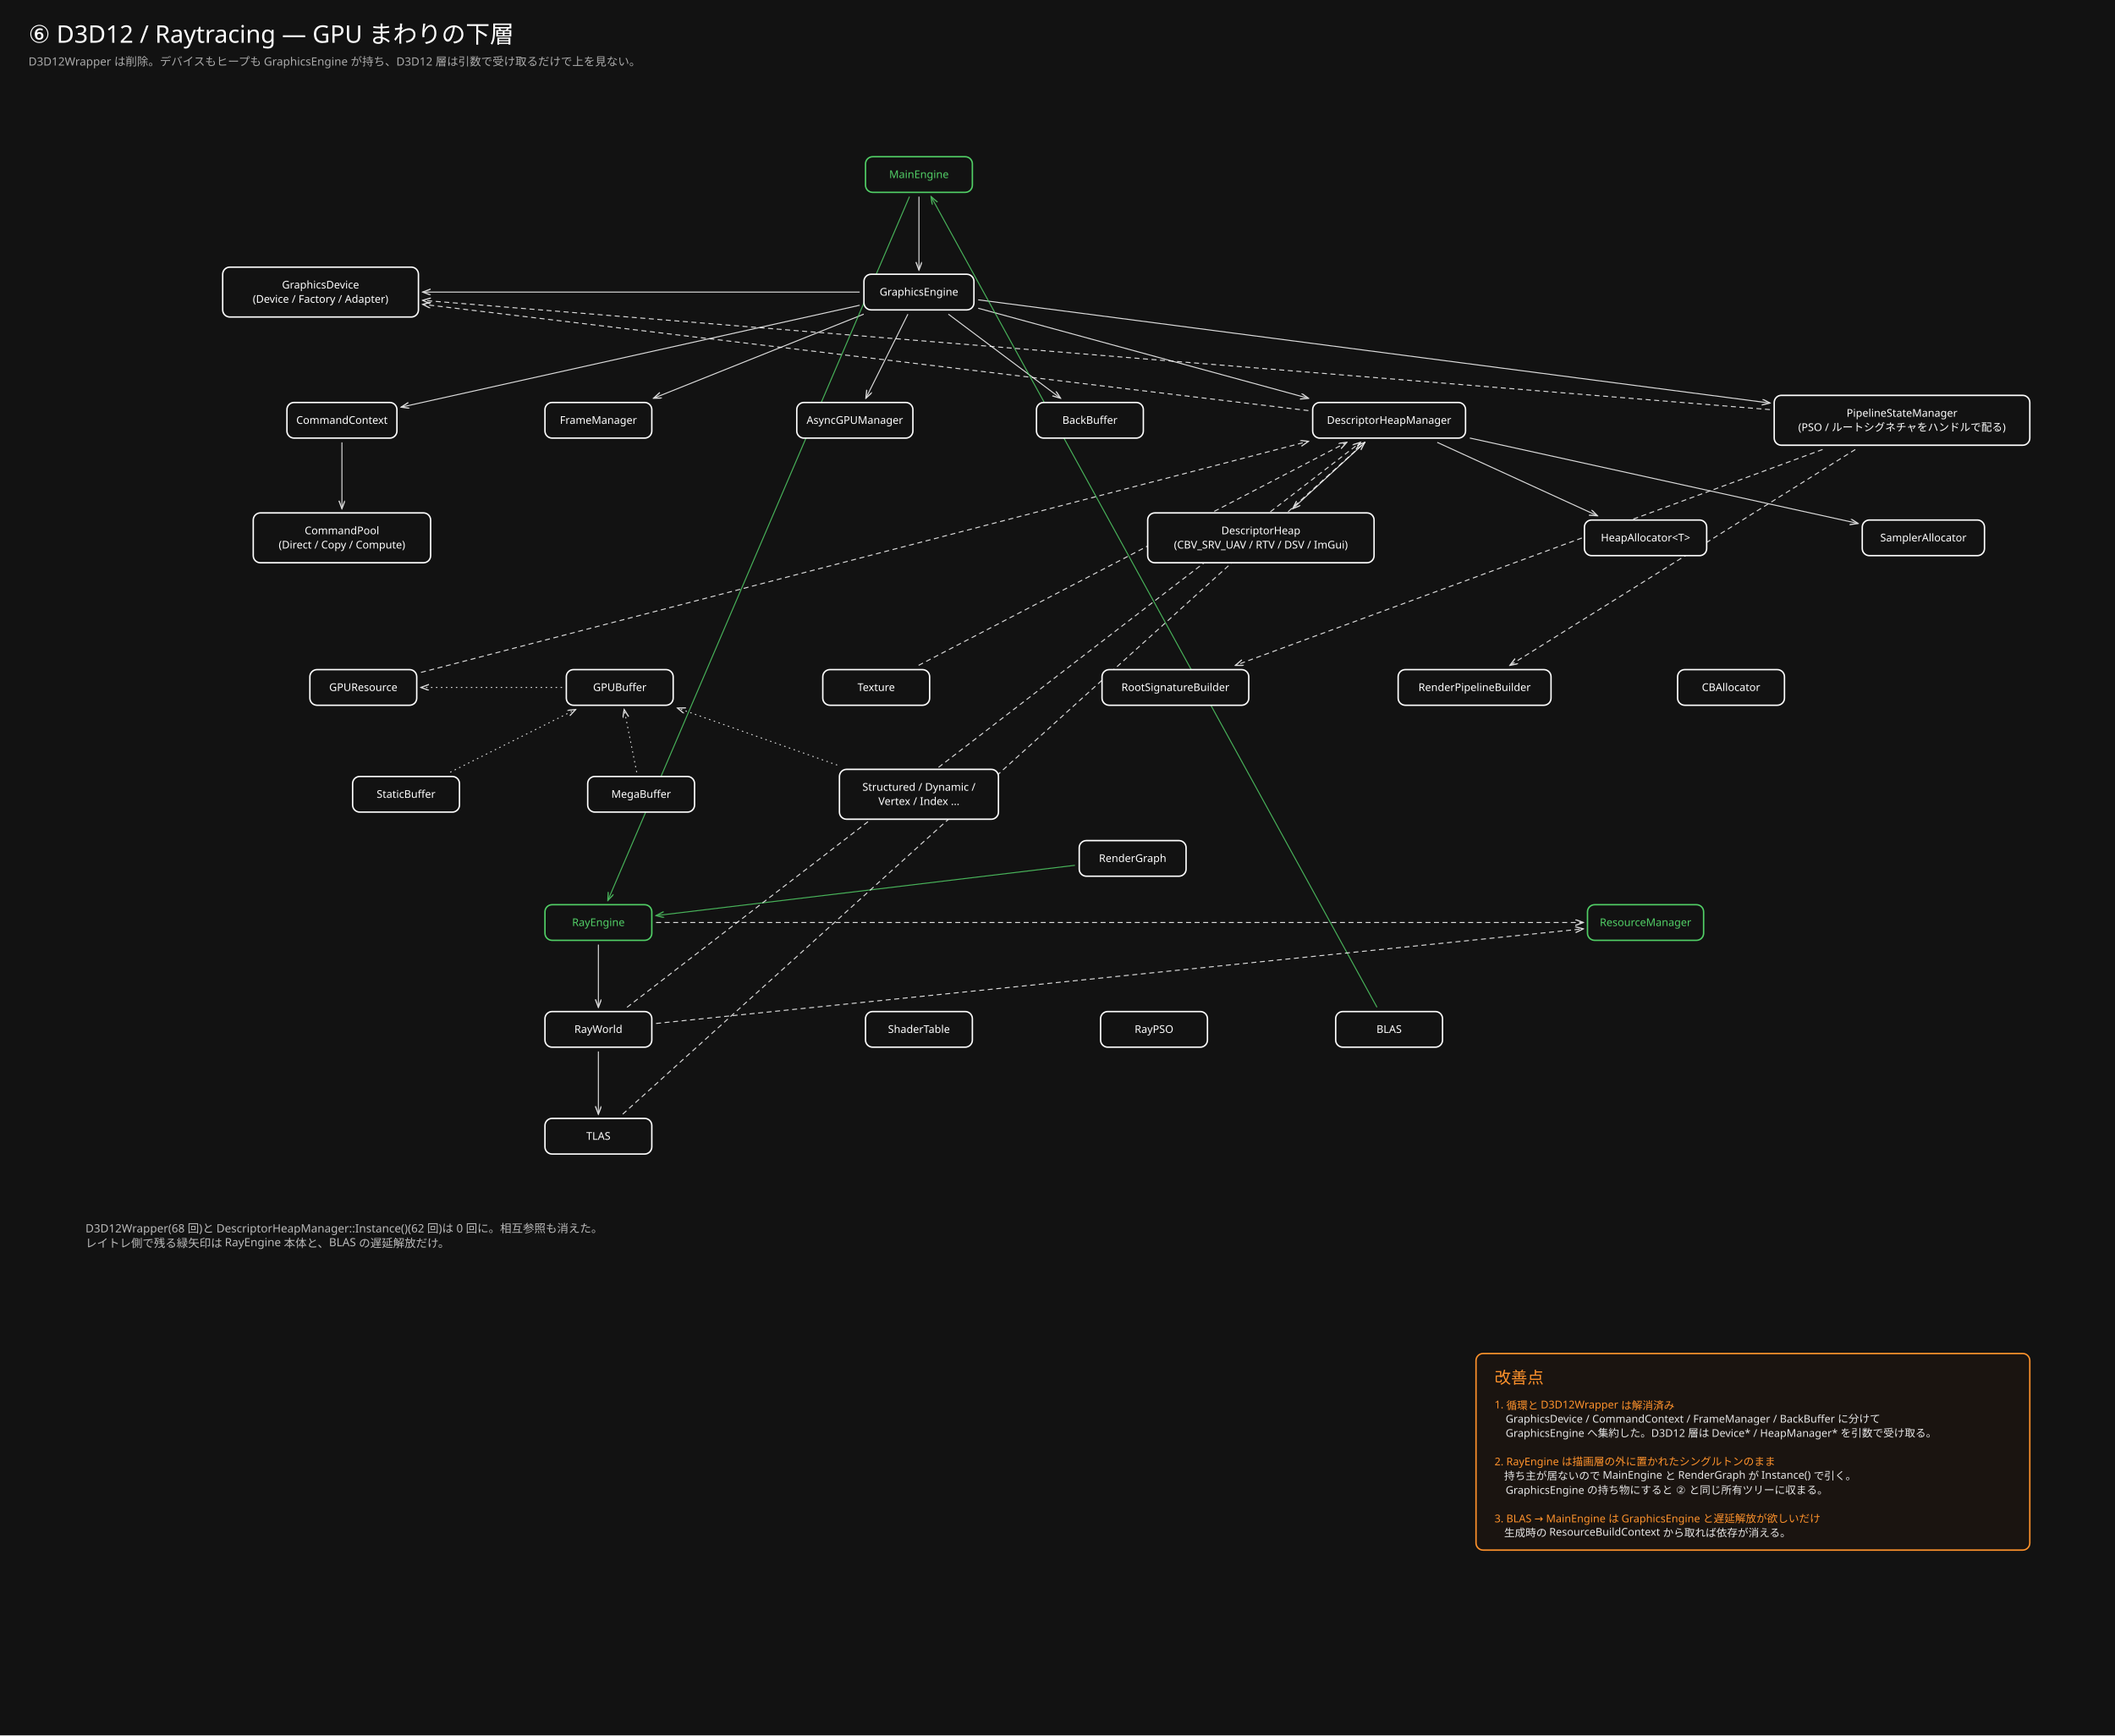
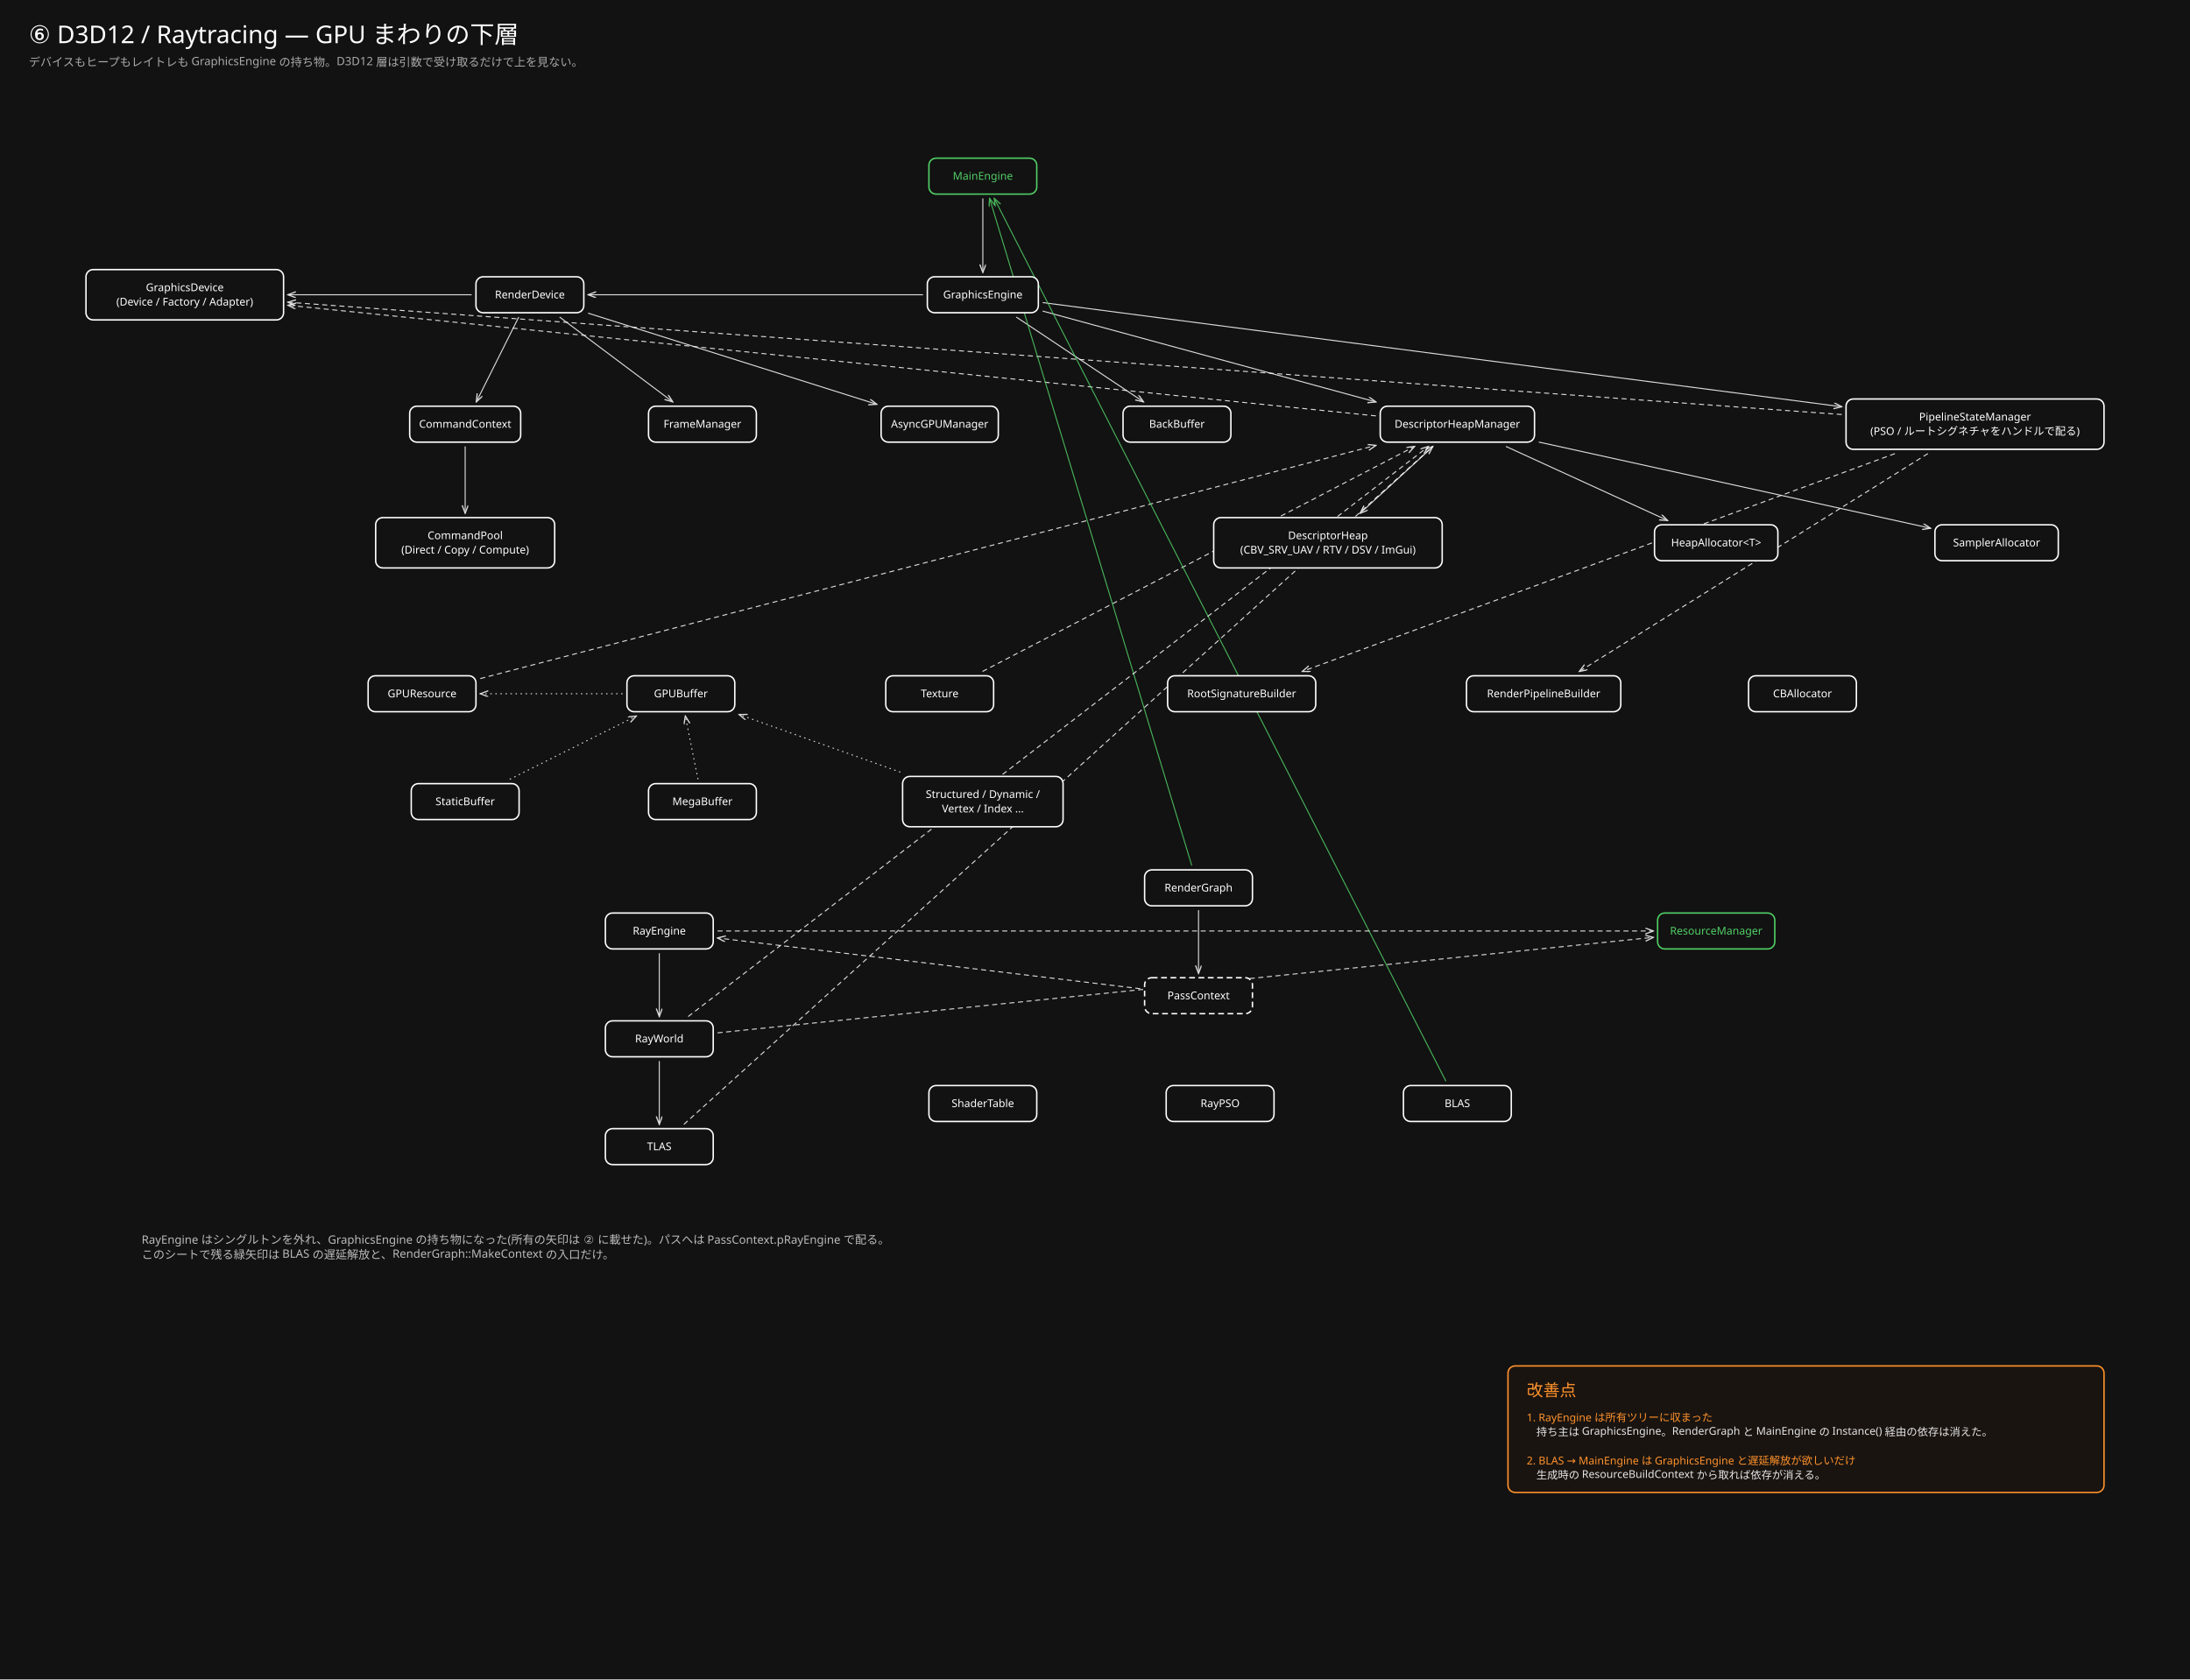
- <svg xmlns="http://www.w3.org/2000/svg" viewBox="-390 -245 2969 2436" width="2400">
-   <rect x="-390" y="-245" width="2969" height="2436" fill="#121212" />
+ <svg xmlns="http://www.w3.org/2000/svg" viewBox="-467 -245 3046 2336" width="2400">
+   <rect x="-467" y="-245" width="3046" height="2336" fill="#121212" />
  <defs>
    <marker id="aw" markerWidth="9" markerHeight="9" refX="8" refY="3" orient="auto">
      <path d="M0,0 L8,3 L0,6" fill="none" stroke="#ffffff" stroke-width="1.2" />
    </marker>
    <marker id="ag" markerWidth="9" markerHeight="9" refX="8" refY="3" orient="auto">
      <path d="M0,0 L8,3 L0,6" fill="none" stroke="#51cf66" stroke-width="1.2" />
    </marker>
  </defs>
-   <text x="-350" y="-185" fill="#fff" font-size="34" font-family="sans-serif">⑥ D3D12 / Raytracing — GPU まわりの下層</text>
-   <text x="-350" y="-153" fill="#aaa" font-size="16" font-family="sans-serif">D3D12Wrapper は削除。デバイスもヒープも GraphicsEngine が持ち、D3D12 層は引数で受け取るだけで上を見ない。</text>
+   <text x="-427" y="-185" fill="#fff" font-size="34" font-family="sans-serif">⑥ D3D12 / Raytracing — GPU まわりの下層</text>
+   <text x="-427" y="-153" fill="#aaa" font-size="16" font-family="sans-serif">デバイスもヒープもレイトレも GraphicsEngine の持ち物。D3D12 層は引数で受け取るだけで上を見ない。</text>
  <line x1="900.0" y1="31.0" x2="900.0" y2="134.0" stroke="#ffffff" stroke-width="1.4" opacity="0.85" marker-end="url(#aw)" />
-   <line x1="816.8" y1="165.0" x2="203.4" y2="165.0" stroke="#ffffff" stroke-width="1.4" opacity="0.85" marker-end="url(#aw)" />
-   <line x1="816.8" y1="183.5" x2="173.2" y2="326.5" stroke="#ffffff" stroke-width="1.4" opacity="0.85" marker-end="url(#aw)" />
-   <line x1="822.5" y1="196.0" x2="527.5" y2="314.0" stroke="#ffffff" stroke-width="1.4" opacity="0.85" marker-end="url(#aw)" />
-   <line x1="884.5" y1="196.0" x2="825.5" y2="314.0" stroke="#ffffff" stroke-width="1.4" opacity="0.85" marker-end="url(#aw)" />
-   <line x1="941.3" y1="196.0" x2="1098.7" y2="314.0" stroke="#ffffff" stroke-width="1.4" opacity="0.85" marker-end="url(#aw)" />
+   <line x1="816.8" y1="165.0" x2="351.0" y2="165.0" stroke="#ffffff" stroke-width="1.4" opacity="0.85" marker-end="url(#aw)" />
+   <line x1="946.5" y1="196.0" x2="1123.5" y2="314.0" stroke="#ffffff" stroke-width="1.4" opacity="0.85" marker-end="url(#aw)" />
  <line x1="983.2" y1="187.7" x2="1446.7" y2="314.1" stroke="#ffffff" stroke-width="1.4" opacity="0.85" marker-end="url(#aw)" />
  <line x1="983.2" y1="175.9" x2="2094.6" y2="320.8" stroke="#ffffff" stroke-width="1.4" opacity="0.85" marker-end="url(#aw)" />
-   <line x1="90.0" y1="376.0" x2="90.0" y2="469.0" stroke="#ffffff" stroke-width="1.4" opacity="0.85" marker-end="url(#aw)" />
+   <line x1="189.0" y1="165.0" x2="-66.6" y2="165.0" stroke="#ffffff" stroke-width="1.4" opacity="0.85" marker-end="url(#aw)" />
+   <line x1="254.5" y1="196.0" x2="195.5" y2="314.0" stroke="#ffffff" stroke-width="1.4" opacity="0.85" marker-end="url(#aw)" />
+   <line x1="311.3" y1="196.0" x2="468.7" y2="314.0" stroke="#ffffff" stroke-width="1.4" opacity="0.85" marker-end="url(#aw)" />
+   <line x1="351.0" y1="190.6" x2="752.5" y2="317.4" stroke="#ffffff" stroke-width="1.4" opacity="0.85" marker-end="url(#aw)" />
+   <line x1="180.0" y1="376.0" x2="180.0" y2="469.0" stroke="#ffffff" stroke-width="1.4" opacity="0.85" marker-end="url(#aw)" />
  <line x1="1526.2" y1="376.0" x2="1424.7" y2="469.0" stroke="#ffffff" stroke-width="1.4" opacity="0.85" marker-end="url(#aw)" />
  <line x1="1627.6" y1="376.0" x2="1852.4" y2="479.0" stroke="#ffffff" stroke-width="1.4" opacity="0.85" marker-end="url(#aw)" />
  <line x1="1673.3" y1="369.9" x2="2218.2" y2="489.8" stroke="#ffffff" stroke-width="1.4" opacity="0.85" marker-end="url(#aw)" />
  <line x1="399.0" y1="720.0" x2="201.0" y2="720.0" stroke="#ffffff" stroke-width="1.4" opacity="0.85" stroke-dasharray="2 5" marker-end="url(#aw)" />
  <line x1="242.0" y1="839.0" x2="418.0" y2="751.0" stroke="#ffffff" stroke-width="1.4" opacity="0.85" stroke-dasharray="2 5" marker-end="url(#aw)" />
  <line x1="503.8" y1="839.0" x2="486.2" y2="751.0" stroke="#ffffff" stroke-width="1.4" opacity="0.85" stroke-dasharray="2 5" marker-end="url(#aw)" />
  <line x1="785.2" y1="829.0" x2="561.0" y2="748.9" stroke="#ffffff" stroke-width="1.4" opacity="0.85" stroke-dasharray="2 5" marker-end="url(#aw)" />
  <line x1="201.0" y1="698.9" x2="1446.7" y2="374.5" stroke="#ffffff" stroke-width="1.4" opacity="0.85" stroke-dasharray="7 5" marker-end="url(#aw)" />
  <line x1="899.5" y1="689.0" x2="1500.5" y2="376.0" stroke="#ffffff" stroke-width="1.4" opacity="0.85" stroke-dasharray="7 5" marker-end="url(#aw)" />
-   <line x1="1446.7" y1="331.4" x2="203.4" y2="182.2" stroke="#ffffff" stroke-width="1.4" opacity="0.85" stroke-dasharray="7 5" marker-end="url(#aw)" />
-   <line x1="2094.6" y1="330.0" x2="203.4" y2="176.6" stroke="#ffffff" stroke-width="1.4" opacity="0.85" stroke-dasharray="7 5" marker-end="url(#aw)" />
+   <line x1="1446.7" y1="333.5" x2="-66.6" y2="179.6" stroke="#ffffff" stroke-width="1.4" opacity="0.85" stroke-dasharray="7 5" marker-end="url(#aw)" />
+   <line x1="2094.6" y1="331.6" x2="-66.6" y2="175.4" stroke="#ffffff" stroke-width="1.4" opacity="0.85" stroke-dasharray="7 5" marker-end="url(#aw)" />
  <line x1="2168.5" y1="386.0" x2="1344.3" y2="689.0" stroke="#ffffff" stroke-width="1.4" opacity="0.85" stroke-dasharray="7 5" marker-end="url(#aw)" />
  <line x1="2214.4" y1="386.0" x2="1729.6" y2="689.0" stroke="#ffffff" stroke-width="1.4" opacity="0.85" stroke-dasharray="7 5" marker-end="url(#aw)" />
-   <line x1="886.7" y1="31.0" x2="463.3" y2="1019.0" stroke="#51cf66" stroke-width="1.4" opacity="0.85" marker-end="url(#ag)" />
-   <line x1="1119.0" y1="969.7" x2="531.0" y2="1040.3" stroke="#51cf66" stroke-width="1.4" opacity="0.85" marker-end="url(#ag)" />
-   <line x1="1543.0" y1="1169.0" x2="917.0" y2="31.0" stroke="#51cf66" stroke-width="1.4" opacity="0.85" marker-end="url(#ag)" />
+   <line x1="1200.0" y1="1021.0" x2="1200.0" y2="1109.0" stroke="#ffffff" stroke-width="1.4" opacity="0.85" marker-end="url(#aw)" />
+   <line x1="1119.0" y1="1130.3" x2="531.0" y2="1059.7" stroke="#ffffff" stroke-width="1.4" opacity="0.85" stroke-dasharray="7 5" marker-end="url(#aw)" />
+   <line x1="1544.1" y1="1259.0" x2="915.9" y2="31.0" stroke="#51cf66" stroke-width="1.4" opacity="0.85" marker-end="url(#ag)" />
+   <line x1="1190.6" y1="959.0" x2="909.4" y2="31.0" stroke="#51cf66" stroke-width="1.4" opacity="0.85" marker-end="url(#ag)" />
  <line x1="450.0" y1="1081.0" x2="450.0" y2="1169.0" stroke="#ffffff" stroke-width="1.4" opacity="0.85" marker-end="url(#aw)" />
  <line x1="450.0" y1="1231.0" x2="450.0" y2="1319.0" stroke="#ffffff" stroke-width="1.4" opacity="0.85" marker-end="url(#aw)" />
  <line x1="531.0" y1="1050.0" x2="1832.5" y2="1050.0" stroke="#ffffff" stroke-width="1.4" opacity="0.85" stroke-dasharray="7 5" marker-end="url(#aw)" />
  <line x1="531.0" y1="1191.7" x2="1832.5" y2="1058.9" stroke="#ffffff" stroke-width="1.4" opacity="0.85" stroke-dasharray="7 5" marker-end="url(#aw)" />
  <line x1="490.2" y1="1169.0" x2="1519.8" y2="376.0" stroke="#ffffff" stroke-width="1.4" opacity="0.85" stroke-dasharray="7 5" marker-end="url(#aw)" />
  <line x1="484.2" y1="1319.0" x2="1525.8" y2="376.0" stroke="#ffffff" stroke-width="1.4" opacity="0.85" stroke-dasharray="7 5" marker-end="url(#aw)" />
  <rect x="825.0" y="-25.0" width="150.0" height="50.0" rx="10" fill="#121212" stroke="#51cf66" stroke-width="2" />
  <text x="900.0" y="5.0" fill="#51cf66" font-size="15" font-family="sans-serif" text-anchor="middle">MainEngine</text>
  <rect x="822.8" y="140.0" width="154.4" height="50.0" rx="10" fill="#121212" stroke="#ffffff" stroke-width="2" />
  <text x="900.0" y="170.0" fill="#ffffff" font-size="15" font-family="sans-serif" text-anchor="middle">GraphicsEngine</text>
-   <rect x="-77.4" y="130.0" width="274.8" height="70.0" rx="10" fill="#121212" stroke="#ffffff" stroke-width="2" />
-   <text x="60.0" y="160.0" fill="#ffffff" font-size="15" font-family="sans-serif" text-anchor="middle">GraphicsDevice</text>
-   <text x="60.0" y="180.0" fill="#ffffff" font-size="15" font-family="sans-serif" text-anchor="middle">(Device / Factory / Adapter)</text>
-   <rect x="12.8" y="320.0" width="154.4" height="50.0" rx="10" fill="#121212" stroke="#ffffff" stroke-width="2" />
-   <text x="90.0" y="350.0" fill="#ffffff" font-size="15" font-family="sans-serif" text-anchor="middle">CommandContext</text>
-   <rect x="375.0" y="320.0" width="150.0" height="50.0" rx="10" fill="#121212" stroke="#ffffff" stroke-width="2" />
-   <text x="450.0" y="350.0" fill="#ffffff" font-size="15" font-family="sans-serif" text-anchor="middle">FrameManager</text>
-   <rect x="728.5" y="320.0" width="163.0" height="50.0" rx="10" fill="#121212" stroke="#ffffff" stroke-width="2" />
-   <text x="810.0" y="350.0" fill="#ffffff" font-size="15" font-family="sans-serif" text-anchor="middle">AsyncGPUManager</text>
-   <rect x="1065.0" y="320.0" width="150.0" height="50.0" rx="10" fill="#121212" stroke="#ffffff" stroke-width="2" />
-   <text x="1140.0" y="350.0" fill="#ffffff" font-size="15" font-family="sans-serif" text-anchor="middle">BackBuffer</text>
+   <rect x="195.0" y="140.0" width="150.0" height="50.0" rx="10" fill="#121212" stroke="#ffffff" stroke-width="2" />
+   <text x="270.0" y="170.0" fill="#ffffff" font-size="15" font-family="sans-serif" text-anchor="middle">RenderDevice</text>
+   <rect x="-347.4" y="130.0" width="274.8" height="70.0" rx="10" fill="#121212" stroke="#ffffff" stroke-width="2" />
+   <text x="-210.0" y="160.0" fill="#ffffff" font-size="15" font-family="sans-serif" text-anchor="middle">GraphicsDevice</text>
+   <text x="-210.0" y="180.0" fill="#ffffff" font-size="15" font-family="sans-serif" text-anchor="middle">(Device / Factory / Adapter)</text>
+   <rect x="102.8" y="320.0" width="154.4" height="50.0" rx="10" fill="#121212" stroke="#ffffff" stroke-width="2" />
+   <text x="180.0" y="350.0" fill="#ffffff" font-size="15" font-family="sans-serif" text-anchor="middle">CommandContext</text>
+   <rect x="435.0" y="320.0" width="150.0" height="50.0" rx="10" fill="#121212" stroke="#ffffff" stroke-width="2" />
+   <text x="510.0" y="350.0" fill="#ffffff" font-size="15" font-family="sans-serif" text-anchor="middle">FrameManager</text>
+   <rect x="758.5" y="320.0" width="163.0" height="50.0" rx="10" fill="#121212" stroke="#ffffff" stroke-width="2" />
+   <text x="840.0" y="350.0" fill="#ffffff" font-size="15" font-family="sans-serif" text-anchor="middle">AsyncGPUManager</text>
+   <rect x="1095.0" y="320.0" width="150.0" height="50.0" rx="10" fill="#121212" stroke="#ffffff" stroke-width="2" />
+   <text x="1170.0" y="350.0" fill="#ffffff" font-size="15" font-family="sans-serif" text-anchor="middle">BackBuffer</text>
  <rect x="1452.7" y="320.0" width="214.6" height="50.0" rx="10" fill="#121212" stroke="#ffffff" stroke-width="2" />
  <text x="1560.0" y="350.0" fill="#ffffff" font-size="15" font-family="sans-serif" text-anchor="middle">DescriptorHeapManager</text>
  <rect x="2100.6" y="310.0" width="358.8" height="70.0" rx="10" fill="#121212" stroke="#ffffff" stroke-width="2" />
  <text x="2280.0" y="340.0" fill="#ffffff" font-size="15" font-family="sans-serif" text-anchor="middle">PipelineStateManager</text>
  <text x="2280.0" y="360.0" fill="#ffffff" font-size="15" font-family="sans-serif" text-anchor="middle">(PSO / ルートシグネチャをハンドルで配る)</text>
-   <rect x="-34.5" y="475.0" width="249.0" height="70.0" rx="10" fill="#121212" stroke="#ffffff" stroke-width="2" />
-   <text x="90.0" y="505.0" fill="#ffffff" font-size="15" font-family="sans-serif" text-anchor="middle">CommandPool</text>
-   <text x="90.0" y="525.0" fill="#ffffff" font-size="15" font-family="sans-serif" text-anchor="middle">(Direct / Copy / Compute)</text>
+   <rect x="55.5" y="475.0" width="249.0" height="70.0" rx="10" fill="#121212" stroke="#ffffff" stroke-width="2" />
+   <text x="180.0" y="505.0" fill="#ffffff" font-size="15" font-family="sans-serif" text-anchor="middle">CommandPool</text>
+   <text x="180.0" y="525.0" fill="#ffffff" font-size="15" font-family="sans-serif" text-anchor="middle">(Direct / Copy / Compute)</text>
  <rect x="1221.1" y="475.0" width="317.8" height="70.0" rx="10" fill="#121212" stroke="#ffffff" stroke-width="2" />
  <text x="1380.0" y="505.0" fill="#ffffff" font-size="15" font-family="sans-serif" text-anchor="middle">DescriptorHeap</text>
  <text x="1380.0" y="525.0" fill="#ffffff" font-size="15" font-family="sans-serif" text-anchor="middle">(CBV_SRV_UAV / RTV / DSV / ImGui)</text>
  <rect x="1834.2" y="485.0" width="171.6" height="50.0" rx="10" fill="#121212" stroke="#ffffff" stroke-width="2" />
  <text x="1920.0" y="515.0" fill="#ffffff" font-size="15" font-family="sans-serif" text-anchor="middle">HeapAllocator&lt;T&gt;</text>
  <rect x="2224.2" y="485.0" width="171.6" height="50.0" rx="10" fill="#121212" stroke="#ffffff" stroke-width="2" />
  <text x="2310.0" y="515.0" fill="#ffffff" font-size="15" font-family="sans-serif" text-anchor="middle">SamplerAllocator</text>
  <rect x="45.0" y="695.0" width="150.0" height="50.0" rx="10" fill="#121212" stroke="#ffffff" stroke-width="2" />
  <text x="120.0" y="725.0" fill="#ffffff" font-size="15" font-family="sans-serif" text-anchor="middle">GPUResource</text>
  <rect x="405.0" y="695.0" width="150.0" height="50.0" rx="10" fill="#121212" stroke="#ffffff" stroke-width="2" />
  <text x="480.0" y="725.0" fill="#ffffff" font-size="15" font-family="sans-serif" text-anchor="middle">GPUBuffer</text>
  <rect x="765.0" y="695.0" width="150.0" height="50.0" rx="10" fill="#121212" stroke="#ffffff" stroke-width="2" />
  <text x="840.0" y="725.0" fill="#ffffff" font-size="15" font-family="sans-serif" text-anchor="middle">Texture</text>
  <rect x="1157.0" y="695.0" width="206.0" height="50.0" rx="10" fill="#121212" stroke="#ffffff" stroke-width="2" />
  <text x="1260.0" y="725.0" fill="#ffffff" font-size="15" font-family="sans-serif" text-anchor="middle">RootSignatureBuilder</text>
  <rect x="1572.7" y="695.0" width="214.6" height="50.0" rx="10" fill="#121212" stroke="#ffffff" stroke-width="2" />
  <text x="1680.0" y="725.0" fill="#ffffff" font-size="15" font-family="sans-serif" text-anchor="middle">RenderPipelineBuilder</text>
  <rect x="1965.0" y="695.0" width="150.0" height="50.0" rx="10" fill="#121212" stroke="#ffffff" stroke-width="2" />
  <text x="2040.0" y="725.0" fill="#ffffff" font-size="15" font-family="sans-serif" text-anchor="middle">CBAllocator</text>
  <rect x="105.0" y="845.0" width="150.0" height="50.0" rx="10" fill="#121212" stroke="#ffffff" stroke-width="2" />
  <text x="180.0" y="875.0" fill="#ffffff" font-size="15" font-family="sans-serif" text-anchor="middle">StaticBuffer</text>
  <rect x="435.0" y="845.0" width="150.0" height="50.0" rx="10" fill="#121212" stroke="#ffffff" stroke-width="2" />
  <text x="510.0" y="875.0" fill="#ffffff" font-size="15" font-family="sans-serif" text-anchor="middle">MegaBuffer</text>
  <rect x="788.4" y="835.0" width="223.2" height="70.0" rx="10" fill="#121212" stroke="#ffffff" stroke-width="2" />
  <text x="900.0" y="865.0" fill="#ffffff" font-size="15" font-family="sans-serif" text-anchor="middle">Structured / Dynamic /</text>
  <text x="900.0" y="885.0" fill="#ffffff" font-size="15" font-family="sans-serif" text-anchor="middle">Vertex / Index ...</text>
-   <rect x="375.0" y="1025.0" width="150.0" height="50.0" rx="10" fill="#121212" stroke="#51cf66" stroke-width="2" />
-   <text x="450.0" y="1055.0" fill="#51cf66" font-size="15" font-family="sans-serif" text-anchor="middle">RayEngine</text>
-   <rect x="1125.0" y="935.0" width="150.0" height="50.0" rx="10" fill="#121212" stroke="#ffffff" stroke-width="2" />
-   <text x="1200.0" y="965.0" fill="#ffffff" font-size="15" font-family="sans-serif" text-anchor="middle">RenderGraph</text>
+   <rect x="375.0" y="1025.0" width="150.0" height="50.0" rx="10" fill="#121212" stroke="#ffffff" stroke-width="2" />
+   <text x="450.0" y="1055.0" fill="#ffffff" font-size="15" font-family="sans-serif" text-anchor="middle">RayEngine</text>
+   <rect x="1125.0" y="965.0" width="150.0" height="50.0" rx="10" fill="#121212" stroke="#ffffff" stroke-width="2" />
+   <text x="1200.0" y="995.0" fill="#ffffff" font-size="15" font-family="sans-serif" text-anchor="middle">RenderGraph</text>
+   <rect x="1125.0" y="1115.0" width="150.0" height="50.0" rx="10" fill="#121212" stroke="#ffffff" stroke-width="2" stroke-dasharray="8 5" />
+   <text x="1200.0" y="1145.0" fill="#ffffff" font-size="15" font-family="sans-serif" text-anchor="middle">PassContext</text>
  <rect x="1838.5" y="1025.0" width="163.0" height="50.0" rx="10" fill="#121212" stroke="#51cf66" stroke-width="2" />
  <text x="1920.0" y="1055.0" fill="#51cf66" font-size="15" font-family="sans-serif" text-anchor="middle">ResourceManager</text>
  <rect x="375.0" y="1175.0" width="150.0" height="50.0" rx="10" fill="#121212" stroke="#ffffff" stroke-width="2" />
  <text x="450.0" y="1205.0" fill="#ffffff" font-size="15" font-family="sans-serif" text-anchor="middle">RayWorld</text>
-   <rect x="825.0" y="1175.0" width="150.0" height="50.0" rx="10" fill="#121212" stroke="#ffffff" stroke-width="2" />
-   <text x="900.0" y="1205.0" fill="#ffffff" font-size="15" font-family="sans-serif" text-anchor="middle">ShaderTable</text>
-   <rect x="1155.0" y="1175.0" width="150.0" height="50.0" rx="10" fill="#121212" stroke="#ffffff" stroke-width="2" />
-   <text x="1230.0" y="1205.0" fill="#ffffff" font-size="15" font-family="sans-serif" text-anchor="middle">RayPSO</text>
-   <rect x="1485.0" y="1175.0" width="150.0" height="50.0" rx="10" fill="#121212" stroke="#ffffff" stroke-width="2" />
-   <text x="1560.0" y="1205.0" fill="#ffffff" font-size="15" font-family="sans-serif" text-anchor="middle">BLAS</text>
+   <rect x="825.0" y="1265.0" width="150.0" height="50.0" rx="10" fill="#121212" stroke="#ffffff" stroke-width="2" />
+   <text x="900.0" y="1295.0" fill="#ffffff" font-size="15" font-family="sans-serif" text-anchor="middle">ShaderTable</text>
+   <rect x="1155.0" y="1265.0" width="150.0" height="50.0" rx="10" fill="#121212" stroke="#ffffff" stroke-width="2" />
+   <text x="1230.0" y="1295.0" fill="#ffffff" font-size="15" font-family="sans-serif" text-anchor="middle">RayPSO</text>
+   <rect x="1485.0" y="1265.0" width="150.0" height="50.0" rx="10" fill="#121212" stroke="#ffffff" stroke-width="2" />
+   <text x="1560.0" y="1295.0" fill="#ffffff" font-size="15" font-family="sans-serif" text-anchor="middle">BLAS</text>
  <rect x="375.0" y="1325.0" width="150.0" height="50.0" rx="10" fill="#121212" stroke="#ffffff" stroke-width="2" />
  <text x="450.0" y="1355.0" fill="#ffffff" font-size="15" font-family="sans-serif" text-anchor="middle">TLAS</text>
-   <text x="-270.0" y="1485.0" fill="#bbb" font-size="16" font-family="sans-serif">D3D12Wrapper(68 回)と DescriptorHeapManager::Instance()(62 回)は 0 回に。相互参照も消えた。</text>
-   <text x="-270.0" y="1505.8" fill="#bbb" font-size="16" font-family="sans-serif">レイトレ側で残る緑矢印は RayEngine 本体と、BLAS の遅延解放だけ。</text>
-   <rect x="1682.0" y="1655.0" width="777.4" height="276.0" rx="10" fill="#1a1410" stroke="#ff922b" stroke-width="2" />
-   <text x="1708.0" y="1697.0" fill="#ff922b" font-size="23" font-family="sans-serif">改善点</text>
-   <text x="1708.0" y="1732.0" fill="#ff922b" font-size="15" font-family="sans-serif" xml:space="preserve">1. 循環と D3D12Wrapper は解消済み</text>
-   <text x="1708.0" y="1752.0" fill="#e6e6e6" font-size="15" font-family="sans-serif" xml:space="preserve">    GraphicsDevice / CommandContext / FrameManager / BackBuffer に分けて</text>
-   <text x="1708.0" y="1772.0" fill="#e6e6e6" font-size="15" font-family="sans-serif" xml:space="preserve">    GraphicsEngine へ集約した。D3D12 層は Device* / HeapManager* を引数で受け取る。</text>
-   <text x="1708.0" y="1812.0" fill="#ff922b" font-size="15" font-family="sans-serif" xml:space="preserve">2. RayEngine は描画層の外に置かれたシングルトンのまま</text>
-   <text x="1708.0" y="1832.0" fill="#e6e6e6" font-size="15" font-family="sans-serif" xml:space="preserve">    持ち主が居ないので MainEngine と RenderGraph が Instance() で引く。</text>
-   <text x="1708.0" y="1852.0" fill="#e6e6e6" font-size="15" font-family="sans-serif" xml:space="preserve">    GraphicsEngine の持ち物にすると ② と同じ所有ツリーに収まる。</text>
-   <text x="1708.0" y="1892.0" fill="#ff922b" font-size="15" font-family="sans-serif" xml:space="preserve">3. BLAS → MainEngine は GraphicsEngine と遅延解放が欲しいだけ</text>
-   <text x="1708.0" y="1912.0" fill="#e6e6e6" font-size="15" font-family="sans-serif" xml:space="preserve">    生成時の ResourceBuildContext から取れば依存が消える。</text>
+   <text x="-270.0" y="1485.0" fill="#bbb" font-size="16" font-family="sans-serif">RayEngine はシングルトンを外れ、GraphicsEngine の持ち物になった(所有の矢印は ② に載せた)。パスへは PassContext.pRayEngine で配る。</text>
+   <text x="-270.0" y="1505.8" fill="#bbb" font-size="16" font-family="sans-serif">このシートで残る緑矢印は BLAS の遅延解放と、RenderGraph::MakeContext の入口だけ。</text>
+   <rect x="1630.4" y="1655.0" width="829.0" height="176.0" rx="10" fill="#1a1410" stroke="#ff922b" stroke-width="2" />
+   <text x="1656.4" y="1697.0" fill="#ff922b" font-size="23" font-family="sans-serif">改善点</text>
+   <text x="1656.4" y="1732.0" fill="#ff922b" font-size="15" font-family="sans-serif" xml:space="preserve">1. RayEngine は所有ツリーに収まった</text>
+   <text x="1656.4" y="1752.0" fill="#e6e6e6" font-size="15" font-family="sans-serif" xml:space="preserve">    持ち主は GraphicsEngine。RenderGraph と MainEngine の Instance() 経由の依存は消えた。</text>
+   <text x="1656.4" y="1792.0" fill="#ff922b" font-size="15" font-family="sans-serif" xml:space="preserve">2. BLAS → MainEngine は GraphicsEngine と遅延解放が欲しいだけ</text>
+   <text x="1656.4" y="1812.0" fill="#e6e6e6" font-size="15" font-family="sans-serif" xml:space="preserve">    生成時の ResourceBuildContext から取れば依存が消える。</text>
</svg>
